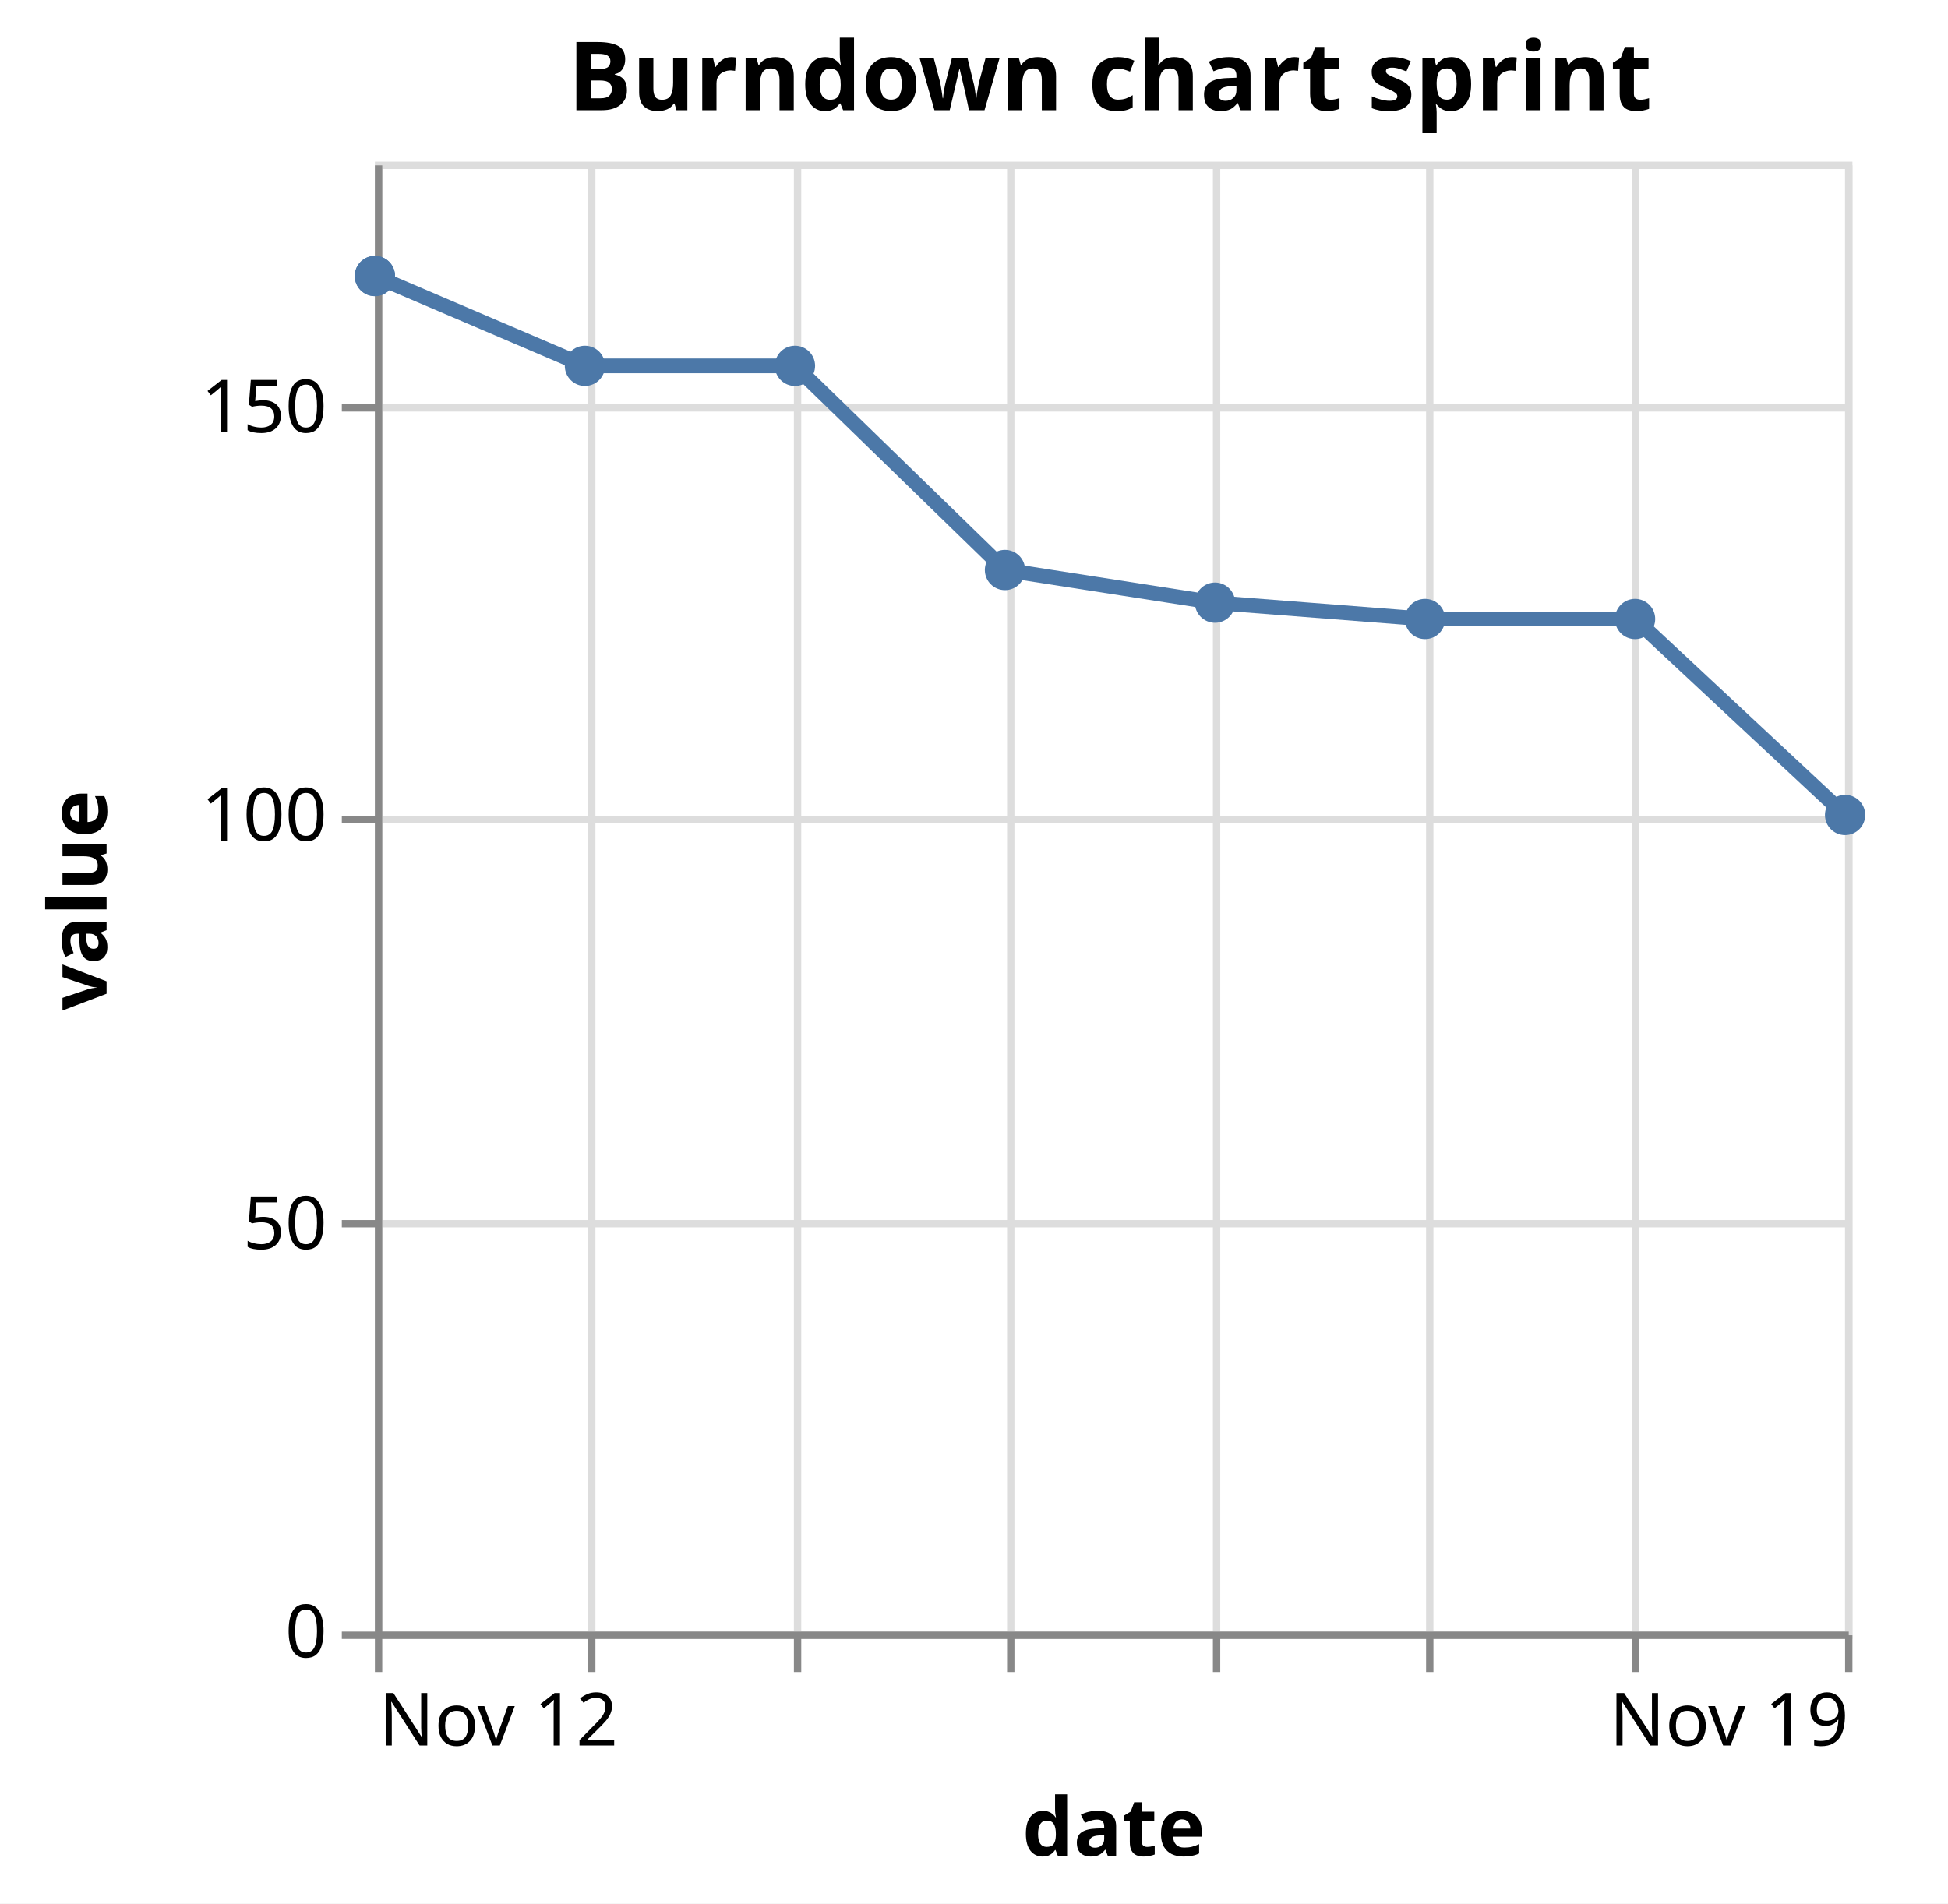
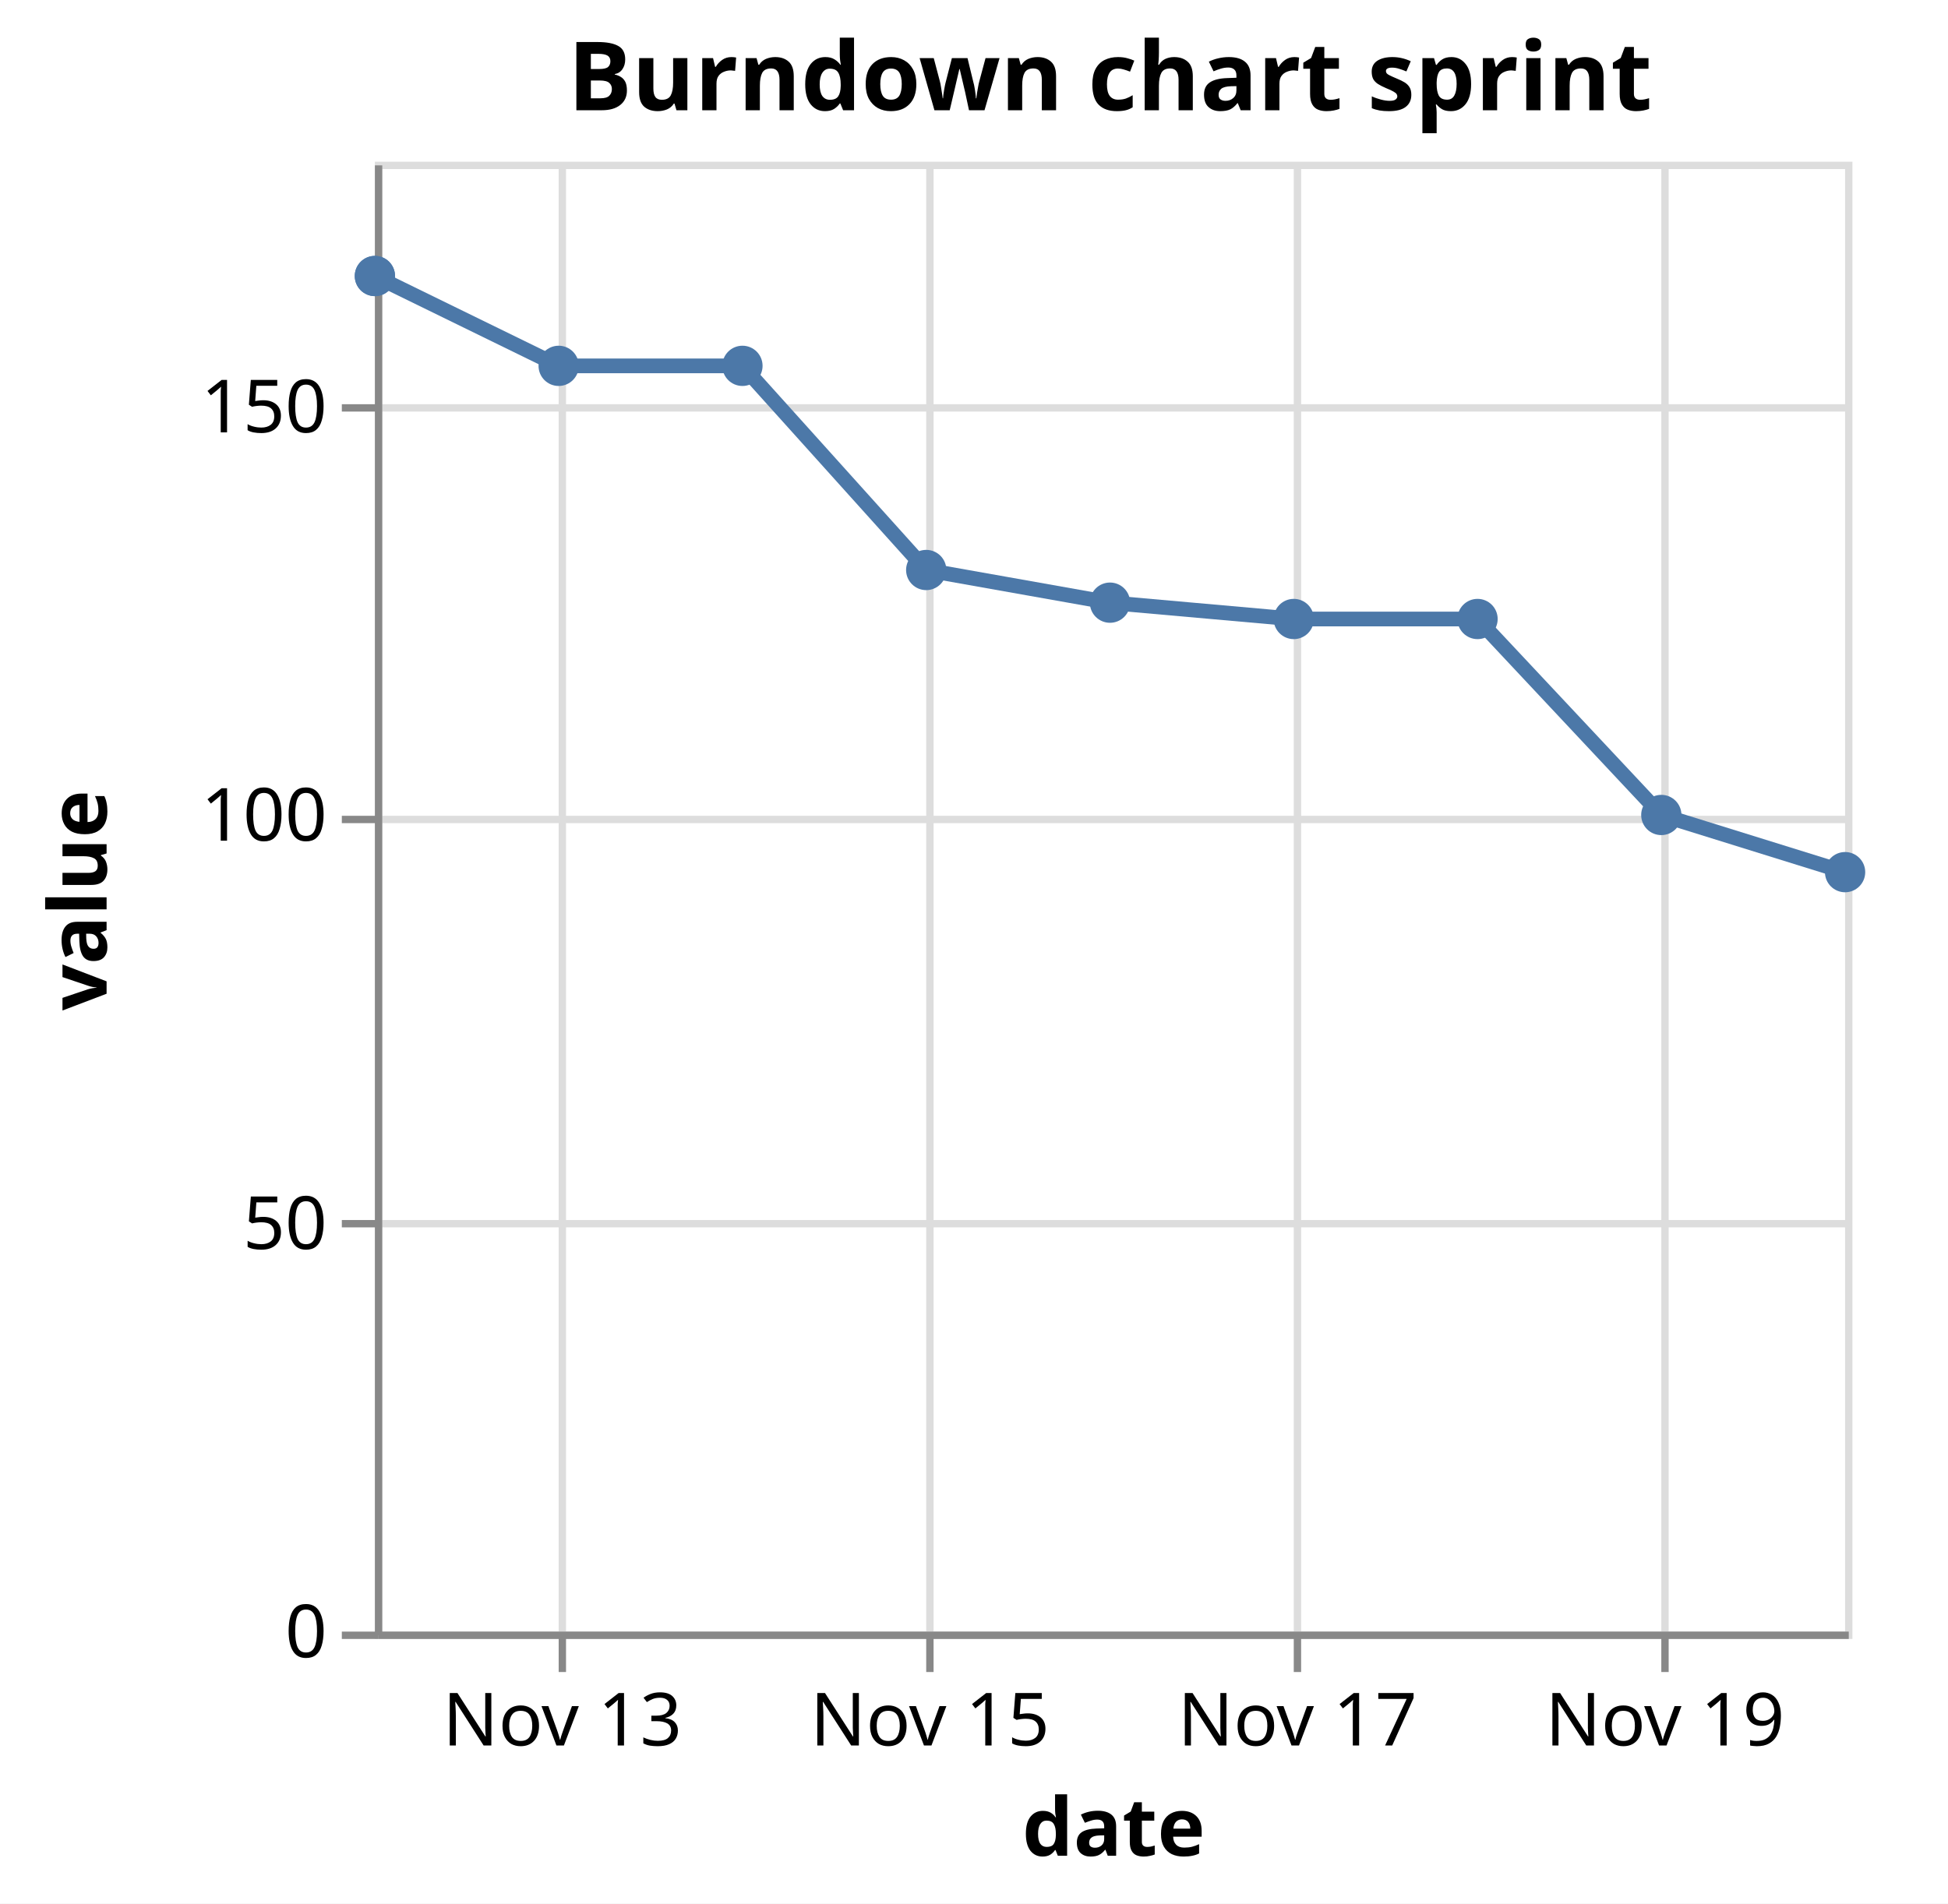
<svg xmlns="http://www.w3.org/2000/svg" version="1.1" class="marks" width="265" height="259" viewBox="0 0 265 259">
  <rect width="265" height="259" fill="white" />
  <g fill="none" stroke-miterlimit="10" transform="translate(51,22)">
    <g class="mark-group role-frame root" role="graphics-object" aria-roledescription="group mark container">
      <g transform="translate(0,0)">
        <path class="background" aria-hidden="true" d="M0.5,0.5h200v200h-200Z" stroke="#ddd" />
        <g>
          <g class="mark-group role-axis" aria-hidden="true">
            <g transform="translate(0.5,200.5)">
              <path class="background" aria-hidden="true" d="M0,0h0v0h0Z" pointer-events="none" />
              <g>
                <g class="mark-rule role-axis-grid" pointer-events="none">
-                   <line transform="translate(0,-200)" x2="0" y2="200" stroke="#ddd" stroke-width="1" opacity="1" />
-                   <line transform="translate(29,-200)" x2="0" y2="200" stroke="#ddd" stroke-width="1" opacity="1" />
-                   <line transform="translate(57,-200)" x2="0" y2="200" stroke="#ddd" stroke-width="1" opacity="1" />
-                   <line transform="translate(86,-200)" x2="0" y2="200" stroke="#ddd" stroke-width="1" opacity="1" />
-                   <line transform="translate(114,-200)" x2="0" y2="200" stroke="#ddd" stroke-width="1" opacity="1" />
-                   <line transform="translate(143,-200)" x2="0" y2="200" stroke="#ddd" stroke-width="1" opacity="1" />
-                   <line transform="translate(171,-200)" x2="0" y2="200" stroke="#ddd" stroke-width="1" opacity="1" />
-                   <line transform="translate(200,-200)" x2="0" y2="200" stroke="#ddd" stroke-width="1" opacity="1" />
+                   <line transform="translate(25,-200)" x2="0" y2="200" stroke="#ddd" stroke-width="1" opacity="1" />
+                   <line transform="translate(75,-200)" x2="0" y2="200" stroke="#ddd" stroke-width="1" opacity="1" />
+                   <line transform="translate(125,-200)" x2="0" y2="200" stroke="#ddd" stroke-width="1" opacity="1" />
+                   <line transform="translate(175,-200)" x2="0" y2="200" stroke="#ddd" stroke-width="1" opacity="1" />
                </g>
              </g>
              <path class="foreground" aria-hidden="true" d="" pointer-events="none" display="none" />
            </g>
          </g>
          <g class="mark-group role-axis" aria-hidden="true">
            <g transform="translate(0.5,0.5)">
              <path class="background" aria-hidden="true" d="M0,0h0v0h0Z" pointer-events="none" />
              <g>
                <g class="mark-rule role-axis-grid" pointer-events="none">
                  <line transform="translate(0,200)" x2="200" y2="0" stroke="#ddd" stroke-width="1" opacity="1" />
                  <line transform="translate(0,144)" x2="200" y2="0" stroke="#ddd" stroke-width="1" opacity="1" />
                  <line transform="translate(0,89)" x2="200" y2="0" stroke="#ddd" stroke-width="1" opacity="1" />
                  <line transform="translate(0,33)" x2="200" y2="0" stroke="#ddd" stroke-width="1" opacity="1" />
                </g>
              </g>
              <path class="foreground" aria-hidden="true" d="" pointer-events="none" display="none" />
            </g>
          </g>
-           <g class="mark-group role-axis" role="graphics-symbol" aria-roledescription="axis" aria-label="X-axis titled 'date' for a time scale with values from November 12 to November 19">
+           <g class="mark-group role-axis" role="graphics-symbol" aria-roledescription="axis" aria-label="X-axis titled 'date' for a time scale with values from November 12 to November 20">
            <g transform="translate(0.5,200.5)">
              <path class="background" aria-hidden="true" d="M0,0h0v0h0Z" pointer-events="none" />
              <g>
                <g class="mark-rule role-axis-tick" pointer-events="none">
-                   <line transform="translate(0,0)" x2="0" y2="5" stroke="#888" stroke-width="1" opacity="1" />
-                   <line transform="translate(29,0)" x2="0" y2="5" stroke="#888" stroke-width="1" opacity="1" />
-                   <line transform="translate(57,0)" x2="0" y2="5" stroke="#888" stroke-width="1" opacity="1" />
-                   <line transform="translate(86,0)" x2="0" y2="5" stroke="#888" stroke-width="1" opacity="1" />
-                   <line transform="translate(114,0)" x2="0" y2="5" stroke="#888" stroke-width="1" opacity="1" />
-                   <line transform="translate(143,0)" x2="0" y2="5" stroke="#888" stroke-width="1" opacity="1" />
-                   <line transform="translate(171,0)" x2="0" y2="5" stroke="#888" stroke-width="1" opacity="1" />
-                   <line transform="translate(200,0)" x2="0" y2="5" stroke="#888" stroke-width="1" opacity="1" />
+                   <line transform="translate(25,0)" x2="0" y2="5" stroke="#888" stroke-width="1" opacity="1" />
+                   <line transform="translate(75,0)" x2="0" y2="5" stroke="#888" stroke-width="1" opacity="1" />
+                   <line transform="translate(125,0)" x2="0" y2="5" stroke="#888" stroke-width="1" opacity="1" />
+                   <line transform="translate(175,0)" x2="0" y2="5" stroke="#888" stroke-width="1" opacity="1" />
                </g>
                <g class="mark-text role-axis-label" pointer-events="none">
-                   <text text-anchor="start" transform="translate(0,15)" font-family="sans-serif" font-size="10px" fill="#000" opacity="1">Nov 12</text>
-                   <text text-anchor="middle" transform="translate(28.57143,15)" font-family="sans-serif" font-size="10px" fill="#000" opacity="0">Nov 13</text>
-                   <text text-anchor="middle" transform="translate(57.14286,15)" font-family="sans-serif" font-size="10px" fill="#000" opacity="0">Nov 14</text>
-                   <text text-anchor="middle" transform="translate(85.71429,15)" font-family="sans-serif" font-size="10px" fill="#000" opacity="0">Nov 15</text>
-                   <text text-anchor="middle" transform="translate(114.2857,15)" font-family="sans-serif" font-size="10px" fill="#000" opacity="0">Nov 16</text>
-                   <text text-anchor="middle" transform="translate(142.8571,15)" font-family="sans-serif" font-size="10px" fill="#000" opacity="0">Nov 17</text>
-                   <text text-anchor="middle" transform="translate(171.4286,15)" font-family="sans-serif" font-size="10px" fill="#000" opacity="0">Nov 18</text>
-                   <text text-anchor="end" transform="translate(200,15)" font-family="sans-serif" font-size="10px" fill="#000" opacity="1">Nov 19</text>
+                   <text text-anchor="middle" transform="translate(25,15)" font-family="sans-serif" font-size="10px" fill="#000" opacity="1">Nov 13</text>
+                   <text text-anchor="middle" transform="translate(75,15)" font-family="sans-serif" font-size="10px" fill="#000" opacity="1">Nov 15</text>
+                   <text text-anchor="middle" transform="translate(125,15)" font-family="sans-serif" font-size="10px" fill="#000" opacity="1">Nov 17</text>
+                   <text text-anchor="middle" transform="translate(175,15)" font-family="sans-serif" font-size="10px" fill="#000" opacity="1">Nov 19</text>
                </g>
                <g class="mark-rule role-axis-domain" pointer-events="none">
                  <line transform="translate(0,0)" x2="200" y2="0" stroke="#888" stroke-width="1" opacity="1" />
                </g>
                <g class="mark-text role-axis-title" pointer-events="none">
                  <text text-anchor="middle" transform="translate(100,30)" font-family="sans-serif" font-size="11px" font-weight="bold" fill="#000" opacity="1">date</text>
                </g>
              </g>
              <path class="foreground" aria-hidden="true" d="" pointer-events="none" display="none" />
            </g>
          </g>
          <g class="mark-group role-axis" role="graphics-symbol" aria-roledescription="axis" aria-label="Y-axis titled 'value' for a linear scale with values from 0 to 180">
            <g transform="translate(0.5,0.5)">
              <path class="background" aria-hidden="true" d="M0,0h0v0h0Z" pointer-events="none" />
              <g>
                <g class="mark-rule role-axis-tick" pointer-events="none">
                  <line transform="translate(0,200)" x2="-5" y2="0" stroke="#888" stroke-width="1" opacity="1" />
                  <line transform="translate(0,144)" x2="-5" y2="0" stroke="#888" stroke-width="1" opacity="1" />
                  <line transform="translate(0,89)" x2="-5" y2="0" stroke="#888" stroke-width="1" opacity="1" />
                  <line transform="translate(0,33)" x2="-5" y2="0" stroke="#888" stroke-width="1" opacity="1" />
                </g>
                <g class="mark-text role-axis-label" pointer-events="none">
                  <text text-anchor="end" transform="translate(-7,203)" font-family="sans-serif" font-size="10px" fill="#000" opacity="1">0</text>
                  <text text-anchor="end" transform="translate(-7,147.4444)" font-family="sans-serif" font-size="10px" fill="#000" opacity="1">50</text>
                  <text text-anchor="end" transform="translate(-7,91.88889)" font-family="sans-serif" font-size="10px" fill="#000" opacity="1">100</text>
                  <text text-anchor="end" transform="translate(-7,36.33333)" font-family="sans-serif" font-size="10px" fill="#000" opacity="1">150</text>
                </g>
                <g class="mark-rule role-axis-domain" pointer-events="none">
                  <line transform="translate(0,200)" x2="0" y2="-200" stroke="#888" stroke-width="1" opacity="1" />
                </g>
                <g class="mark-text role-axis-title" pointer-events="none">
                  <text text-anchor="middle" transform="translate(-35,100) rotate(-90) translate(0,-2)" font-family="sans-serif" font-size="11px" font-weight="bold" fill="#000" opacity="1">value</text>
                </g>
              </g>
              <path class="foreground" aria-hidden="true" d="" pointer-events="none" display="none" />
            </g>
          </g>
          <g class="mark-line role-mark layer_0_layer_0_marks" role="graphics-object" aria-roledescription="line mark container">
-             <path aria-label="date: Nov 12; value: 166" role="graphics-symbol" aria-roledescription="line mark" d="M0,15.556L0,15.556L28.571,27.778L57.143,27.778L85.714,55.556L114.286,60L142.857,62.222L171.429,62.222L200,88.889" stroke="#4c78a8" stroke-width="2" />
+             <path aria-label="date: Nov 12; value: 166" role="graphics-symbol" aria-roledescription="line mark" d="M0,15.556L0,15.556L25,27.778L50,27.778L75,55.556L100,60L125,62.222L150,62.222L175,88.889L200,96.667" stroke="#4c78a8" stroke-width="2" />
          </g>
          <g class="mark-symbol role-mark layer_0_layer_1_marks" role="graphics-object" aria-roledescription="symbol mark container">
            <path aria-label="date: Nov 12; value: 166" role="graphics-symbol" aria-roledescription="point" transform="translate(0,15.55556)" d="M2.739,0A2.739,2.739,0,1,1,-2.739,0A2.739,2.739,0,1,1,2.739,0" fill="#4c78a8" stroke-width="2" opacity="1" />
            <path aria-label="date: Nov 12; value: 166" role="graphics-symbol" aria-roledescription="point" transform="translate(0,15.55556)" d="M2.739,0A2.739,2.739,0,1,1,-2.739,0A2.739,2.739,0,1,1,2.739,0" fill="#4c78a8" stroke-width="2" opacity="1" />
-             <path aria-label="date: Nov 13; value: 155" role="graphics-symbol" aria-roledescription="point" transform="translate(28.57143,27.77778)" d="M2.739,0A2.739,2.739,0,1,1,-2.739,0A2.739,2.739,0,1,1,2.739,0" fill="#4c78a8" stroke-width="2" opacity="1" />
-             <path aria-label="date: Nov 14; value: 155" role="graphics-symbol" aria-roledescription="point" transform="translate(57.14286,27.77778)" d="M2.739,0A2.739,2.739,0,1,1,-2.739,0A2.739,2.739,0,1,1,2.739,0" fill="#4c78a8" stroke-width="2" opacity="1" />
-             <path aria-label="date: Nov 15; value: 130" role="graphics-symbol" aria-roledescription="point" transform="translate(85.71429,55.55556)" d="M2.739,0A2.739,2.739,0,1,1,-2.739,0A2.739,2.739,0,1,1,2.739,0" fill="#4c78a8" stroke-width="2" opacity="1" />
-             <path aria-label="date: Nov 16; value: 126" role="graphics-symbol" aria-roledescription="point" transform="translate(114.2857,60)" d="M2.739,0A2.739,2.739,0,1,1,-2.739,0A2.739,2.739,0,1,1,2.739,0" fill="#4c78a8" stroke-width="2" opacity="1" />
-             <path aria-label="date: Nov 17; value: 124" role="graphics-symbol" aria-roledescription="point" transform="translate(142.8571,62.22222)" d="M2.739,0A2.739,2.739,0,1,1,-2.739,0A2.739,2.739,0,1,1,2.739,0" fill="#4c78a8" stroke-width="2" opacity="1" />
-             <path aria-label="date: Nov 18; value: 124" role="graphics-symbol" aria-roledescription="point" transform="translate(171.4286,62.22222)" d="M2.739,0A2.739,2.739,0,1,1,-2.739,0A2.739,2.739,0,1,1,2.739,0" fill="#4c78a8" stroke-width="2" opacity="1" />
-             <path aria-label="date: Nov 19; value: 100" role="graphics-symbol" aria-roledescription="point" transform="translate(200,88.88889)" d="M2.739,0A2.739,2.739,0,1,1,-2.739,0A2.739,2.739,0,1,1,2.739,0" fill="#4c78a8" stroke-width="2" opacity="1" />
+             <path aria-label="date: Nov 13; value: 155" role="graphics-symbol" aria-roledescription="point" transform="translate(25,27.77778)" d="M2.739,0A2.739,2.739,0,1,1,-2.739,0A2.739,2.739,0,1,1,2.739,0" fill="#4c78a8" stroke-width="2" opacity="1" />
+             <path aria-label="date: Nov 14; value: 155" role="graphics-symbol" aria-roledescription="point" transform="translate(50,27.77778)" d="M2.739,0A2.739,2.739,0,1,1,-2.739,0A2.739,2.739,0,1,1,2.739,0" fill="#4c78a8" stroke-width="2" opacity="1" />
+             <path aria-label="date: Nov 15; value: 130" role="graphics-symbol" aria-roledescription="point" transform="translate(75,55.55556)" d="M2.739,0A2.739,2.739,0,1,1,-2.739,0A2.739,2.739,0,1,1,2.739,0" fill="#4c78a8" stroke-width="2" opacity="1" />
+             <path aria-label="date: Nov 16; value: 126" role="graphics-symbol" aria-roledescription="point" transform="translate(100,60)" d="M2.739,0A2.739,2.739,0,1,1,-2.739,0A2.739,2.739,0,1,1,2.739,0" fill="#4c78a8" stroke-width="2" opacity="1" />
+             <path aria-label="date: Nov 17; value: 124" role="graphics-symbol" aria-roledescription="point" transform="translate(125,62.22222)" d="M2.739,0A2.739,2.739,0,1,1,-2.739,0A2.739,2.739,0,1,1,2.739,0" fill="#4c78a8" stroke-width="2" opacity="1" />
+             <path aria-label="date: Nov 18; value: 124" role="graphics-symbol" aria-roledescription="point" transform="translate(150,62.22222)" d="M2.739,0A2.739,2.739,0,1,1,-2.739,0A2.739,2.739,0,1,1,2.739,0" fill="#4c78a8" stroke-width="2" opacity="1" />
+             <path aria-label="date: Nov 19; value: 100" role="graphics-symbol" aria-roledescription="point" transform="translate(175,88.88889)" d="M2.739,0A2.739,2.739,0,1,1,-2.739,0A2.739,2.739,0,1,1,2.739,0" fill="#4c78a8" stroke-width="2" opacity="1" />
+             <path aria-label="date: Nov 20; value: 93" role="graphics-symbol" aria-roledescription="point" transform="translate(200,96.66667)" d="M2.739,0A2.739,2.739,0,1,1,-2.739,0A2.739,2.739,0,1,1,2.739,0" fill="#4c78a8" stroke-width="2" opacity="1" />
          </g>
          <g class="mark-group role-title">
            <g transform="translate(100,-17)">
              <path class="background" aria-hidden="true" d="M0,0h0v0h0Z" pointer-events="none" />
              <g>
                <g class="mark-text role-title-text" role="graphics-symbol" aria-roledescription="title" aria-label="Title text 'Burndown chart sprint'" pointer-events="none">
                  <text text-anchor="middle" transform="translate(0,10)" font-family="sans-serif" font-size="13px" font-weight="bold" fill="#000" opacity="1">Burndown chart sprint</text>
                </g>
              </g>
              <path class="foreground" aria-hidden="true" d="" pointer-events="none" display="none" />
            </g>
          </g>
        </g>
        <path class="foreground" aria-hidden="true" d="" display="none" />
      </g>
    </g>
  </g>
</svg>
